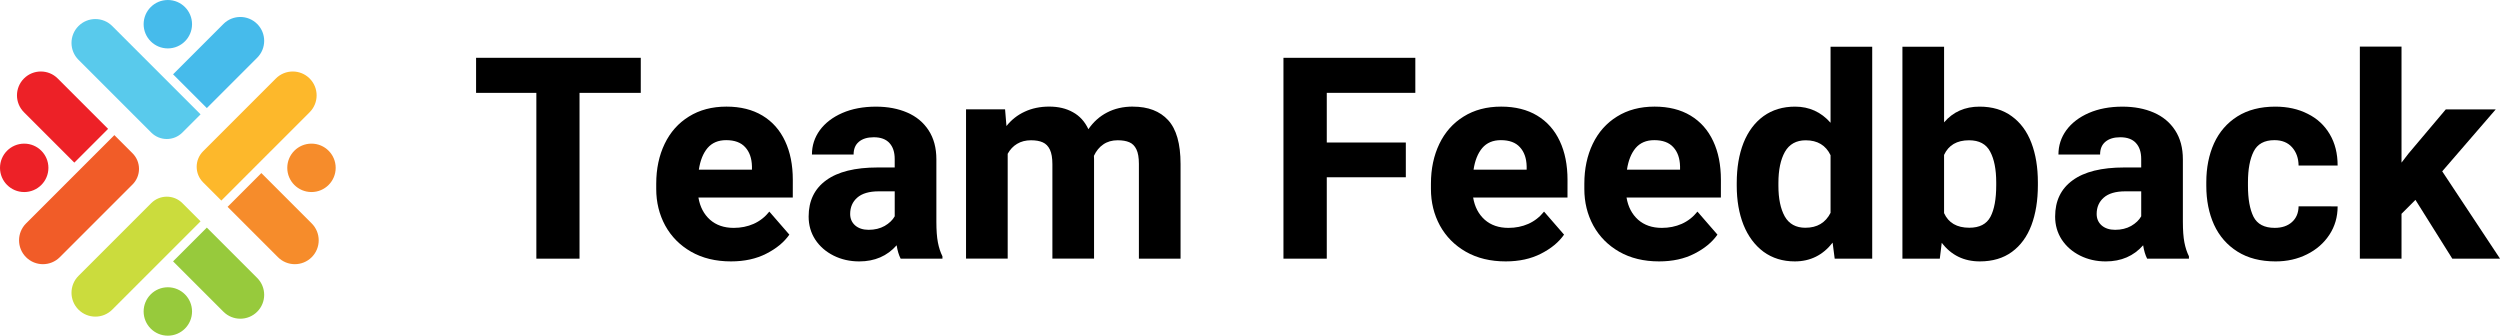
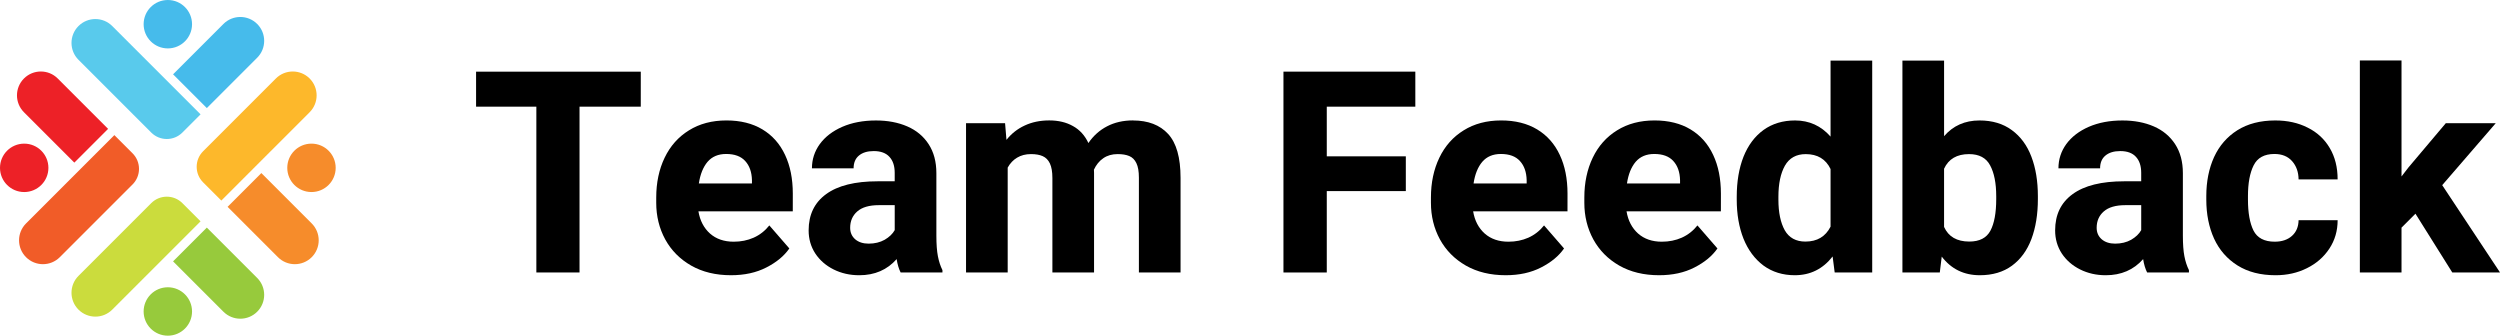
<svg xmlns="http://www.w3.org/2000/svg" width="171.697mm" height="23.054mm" viewBox="0 0 171.697 23.054" version="1.1" id="svg8">
  <defs id="defs2">
    <clipPath id="clipPath847">
      <path id="path947" d="M 0,500 H 500 V 0 H 0 Z" />
    </clipPath>
  </defs>
  <g id="layer1" transform="translate(84.85447,-171.3241)">
    <flowRoot xml:space="preserve" id="flowRoot1057" style="font-style:normal;font-weight:normal;font-size:74.667px;line-height:1.25;font-family:sans-serif;letter-spacing:0px;word-spacing:0px;fill:#000000;fill-opacity:1;stroke:none" transform="scale(0.2645833)">
      <flowRegion id="flowRegion1059" style="font-size:74.667px">
        <rect id="rect1061" width="537.143" height="77.857" x="-215" y="468.948" style="font-size:74.667px" />
      </flowRegion>
      <flowPara id="flowPara1063" />
    </flowRoot>
    <g id="g1104" transform="translate(4.724702,7.559524)">
      <g id="g1149">
        <g id="g1016" transform="matrix(0.07684704,0,0,-0.07684704,-93.35634,194.3406)">
          <g id="flowRoot958" style="font-size:40px;line-height:1.25;font-family:sans-serif;letter-spacing:0px;word-spacing:0px;fill:#000000" />
          <g id="g1014" aria-label="Team feedback" transform="matrix(1.0501,0,0,-1.0501,-149.68,567.75)">
            <g id="g1012" transform="matrix(0.95228,0,0,-0.95228,142.54,540.66)">
              <g id="g1010" clip-path="url(#clipPath847)">
                <g id="g1008" transform="translate(-50.847,-2.1186)">
                  <g id="g962" transform="translate(196.6,284.84)">
                    <path id="path960" d="m 0,0 -30.169,-30.17 -45.014,45.014 c -8.331,8.331 -8.331,21.838 0,30.169 8.331,8.331 21.839,8.331 30.17,0 z" style="fill:#ed2127" />
                  </g>
                  <g id="g966" transform="translate(121.63,271.63)">
                    <path id="path964" d="m 0,0 c 11.947,0 21.632,-9.685 21.632,-21.632 0,-11.948 -9.685,-21.632 -21.632,-21.632 -11.947,0 -21.632,9.684 -21.632,21.632 C -21.632,-9.685 -11.947,0 0,0" style="fill:#ed2127" />
                  </g>
                  <g id="g970" transform="translate(218.47,262.98)">
                    <path id="path968" d="m 0,0 -16.264,16.264 -78.929,-78.929 c -8.332,-8.331 -8.332,-21.839 0,-30.17 8.331,-8.331 21.838,-8.331 30.169,0 L 0,-27.812 C 7.68,-20.132 7.68,-7.68 0,0" style="fill:#f15c28" />
                  </g>
                  <g id="g974" transform="translate(262.98,218.47)">
                    <path id="path972" d="m 0,0 16.264,-16.264 -78.93,-78.929 c -8.331,-8.331 -21.838,-8.331 -30.169,0 -8.331,8.331 -8.331,21.839 0,30.17 L -27.812,0 C -20.131,7.68 -7.68,7.68 0,0" style="fill:#cbdc3d" />
                  </g>
                  <g id="g978" transform="translate(271.63,121.63)">
                    <path id="path976" d="m 0,0 c 0,11.947 -9.685,21.633 -21.632,21.633 -11.948,0 -21.633,-9.686 -21.633,-21.633 0,-11.947 9.685,-21.632 21.633,-21.632 C -9.685,-21.632 0,-11.947 0,0" style="fill:#97ca3c" />
                  </g>
                  <g id="g982" transform="translate(284.84,196.6)">
                    <path id="path980" d="m 0,0 -30.17,-30.17 45.014,-45.014 c 8.331,-8.331 21.838,-8.331 30.169,0 8.331,8.331 8.331,21.839 0,30.17 z" style="fill:#97ca3c" />
                  </g>
                  <g id="g986" transform="translate(303.4,215.16)">
                    <path id="path984" d="m 0,0 30.169,30.169 45.014,-45.013 c 8.331,-8.331 8.331,-21.839 0,-30.17 -8.331,-8.331 -21.839,-8.331 -30.17,0 z" style="fill:#f68c2b" />
                  </g>
                  <g id="g990" transform="translate(378.37,228.37)">
                    <path id="path988" d="m 0,0 c -11.947,0 -21.632,9.685 -21.632,21.632 0,11.947 9.685,21.632 21.632,21.632 11.947,0 21.632,-9.685 21.632,-21.632 C 21.632,9.685 11.947,0 0,0" style="fill:#f68c2b" />
                  </g>
                  <g id="g994" transform="translate(281.53,237.02)">
                    <path id="path992" d="m 0,0 16.264,-16.264 78.929,78.93 c 8.332,8.331 8.332,21.838 0,30.169 -8.331,8.331 -21.838,8.331 -30.169,0 L 0,27.812 C -7.68,20.131 -7.68,7.68 0,0" style="fill:#fdb82b" />
                  </g>
                  <g id="g998" transform="translate(284.84,303.4)">
                    <path id="path996" d="m 0,0 -30.17,30.169 45.014,45.014 c 8.331,8.331 21.838,8.331 30.169,0 8.331,-8.331 8.331,-21.839 0,-30.17 z" style="fill:#46bbeb" />
                  </g>
                  <g id="g1002" transform="translate(271.63,378.37)">
                    <path id="path1000" d="m 0,0 c 0,-11.947 -9.685,-21.632 -21.632,-21.632 -11.948,0 -21.633,9.685 -21.633,21.632 0,11.947 9.685,21.632 21.633,21.632 C -9.685,21.632 0,11.947 0,0" style="fill:#46bbeb" />
                  </g>
                  <g id="g1006" transform="translate(262.98,281.53)">
                    <path id="path1004" d="m 0,0 16.264,16.264 -78.93,78.929 c -8.331,8.332 -21.838,8.332 -30.169,0 -8.331,-8.331 -8.331,-21.838 0,-30.169 L -27.812,0 C -20.131,-7.68 -7.68,-7.68 0,0" style="fill:#59caec" />
                  </g>
                </g>
              </g>
            </g>
          </g>
        </g>
-         <g id="text1067" style="font-style:normal;font-weight:normal;font-size:10.583px;line-height:1.25;font-family:sans-serif;letter-spacing:0px;word-spacing:0px;fill:#000000;fill-opacity:1;stroke:none;stroke-width:0.265" aria-label="Team Feedback">
+         <g id="text1067" style="font-style:normal;font-weight:normal;font-size:10.583px;line-height:1.25;font-family:sans-serif;letter-spacing:0px;word-spacing:0px;fill:#000000;fill-opacity:1;stroke:none;stroke-width:0.265" aria-label="Team Feedback" transform="translate(0,0.9494365)">
          <path id="path1080" style="font-style:normal;font-variant:normal;font-weight:bold;font-stretch:normal;font-size:19.403px;font-family:Heebo;-inkscape-font-specification:'Heebo Bold';stroke-width:0.265" d="m -45.572,170.141 h -4.206 v 11.388 h -2.965 v -11.388 h -4.14 v -2.406 h 7.106 4.206 z" />
          <path id="path1082" style="font-style:normal;font-variant:normal;font-weight:bold;font-stretch:normal;font-size:19.403px;font-family:Heebo;-inkscape-font-specification:'Heebo Bold';stroke-width:0.265" d="m -35.132,177.331 h -6.48 q 0.161,0.957 0.796,1.525 0.635,0.559 1.63,0.559 0.739,0 1.364,-0.275 0.635,-0.284 1.08,-0.843 l 1.374,1.582 q -0.54,0.777 -1.582,1.307 -1.033,0.531 -2.425,0.531 -1.573,0 -2.738,-0.663 -1.156,-0.663 -1.781,-1.8 -0.616,-1.137 -0.616,-2.511 v -0.36 q 0,-1.535 0.578,-2.738 0.578,-1.203 1.667,-1.876 1.09,-0.682 2.577,-0.682 1.45,0 2.473,0.616 1.023,0.616 1.554,1.753 0.531,1.127 0.531,2.662 z m -2.804,-2.141 q -0.019,-0.834 -0.464,-1.317 -0.436,-0.483 -1.307,-0.483 -0.815,0 -1.279,0.54 -0.455,0.54 -0.597,1.487 h 3.647 z" />
          <path id="path1084" style="font-style:normal;font-variant:normal;font-weight:bold;font-stretch:normal;font-size:19.403px;font-family:Heebo;-inkscape-font-specification:'Heebo Bold';stroke-width:0.265" d="m -25.27,178.999 q 0,0.872 0.104,1.412 0.104,0.54 0.313,0.957 v 0.161 h -2.871 q -0.189,-0.369 -0.275,-0.919 -0.976,1.108 -2.567,1.108 -0.966,0 -1.762,-0.398 -0.796,-0.398 -1.26,-1.099 -0.455,-0.701 -0.455,-1.582 0,-1.62 1.203,-2.492 1.203,-0.881 3.543,-0.881 h 1.165 v -0.578 q 0,-0.711 -0.36,-1.099 -0.36,-0.398 -1.08,-0.398 -0.654,0 -1.023,0.313 -0.36,0.303 -0.36,0.872 h -2.861 q 0,-0.919 0.54,-1.667 0.549,-0.748 1.544,-1.184 1.004,-0.436 2.312,-0.436 1.213,0 2.151,0.407 0.938,0.407 1.468,1.222 0.531,0.815 0.531,1.99 z m -4.652,0.549 q 0.625,0 1.099,-0.265 0.474,-0.275 0.692,-0.663 v -1.715 h -1.09 q -0.995,0 -1.487,0.436 -0.483,0.426 -0.483,1.118 0,0.483 0.341,0.786 0.351,0.303 0.928,0.303 z" />
          <path id="path1086" style="font-style:normal;font-variant:normal;font-weight:bold;font-stretch:normal;font-size:19.403px;font-family:Heebo;-inkscape-font-specification:'Heebo Bold';stroke-width:0.265" d="m -11.769,171.088 q 1.563,0 2.416,0.928 0.853,0.928 0.853,3.013 v 6.499 h -2.861 v -6.509 q 0,-0.644 -0.171,-0.995 -0.171,-0.36 -0.493,-0.493 -0.313,-0.133 -0.796,-0.133 -0.578,0 -0.985,0.284 -0.407,0.275 -0.644,0.786 0.009,0.066 0.009,0.218 v 6.84 h -2.861 v -6.48 q 0,-0.644 -0.171,-1.004 -0.171,-0.36 -0.493,-0.502 -0.313,-0.142 -0.805,-0.142 -0.549,0 -0.957,0.246 -0.398,0.237 -0.644,0.682 v 7.2 h -2.861 v -10.251 h 2.681 l 0.095,1.146 q 0.512,-0.644 1.251,-0.985 0.748,-0.351 1.686,-0.351 0.947,0 1.63,0.388 0.692,0.379 1.061,1.165 0.512,-0.748 1.279,-1.146 0.777,-0.407 1.781,-0.407 z" />
          <path id="path1088" style="font-style:normal;font-variant:normal;font-weight:bold;font-stretch:normal;font-size:19.403px;font-family:Heebo;-inkscape-font-specification:'Heebo Bold';stroke-width:0.265" d="m 1.542,170.141 v 3.411 h 5.429 v 2.387 H 1.542 v 5.59 h -2.975 v -13.794 h 2.975 6.082 v 2.406 z" />
          <path id="path1090" style="font-style:normal;font-variant:normal;font-weight:bold;font-stretch:normal;font-size:19.403px;font-family:Heebo;-inkscape-font-specification:'Heebo Bold';stroke-width:0.265" d="m 18.074,177.331 h -6.48 q 0.161,0.957 0.796,1.525 0.635,0.559 1.63,0.559 0.739,0 1.364,-0.275 0.635,-0.284 1.08,-0.843 l 1.374,1.582 q -0.54,0.777 -1.582,1.307 -1.033,0.531 -2.425,0.531 -1.573,0 -2.738,-0.663 -1.156,-0.663 -1.781,-1.8 -0.616,-1.137 -0.616,-2.511 v -0.36 q 0,-1.535 0.578,-2.738 0.578,-1.203 1.667,-1.876 1.09,-0.682 2.577,-0.682 1.45,0 2.473,0.616 1.023,0.616 1.554,1.753 0.531,1.127 0.531,2.662 z m -2.804,-2.141 q -0.019,-0.834 -0.464,-1.317 -0.436,-0.483 -1.307,-0.483 -0.815,0 -1.279,0.54 -0.455,0.54 -0.597,1.487 h 3.647 z" />
          <path id="path1092" style="font-style:normal;font-variant:normal;font-weight:bold;font-stretch:normal;font-size:19.403px;font-family:Heebo;-inkscape-font-specification:'Heebo Bold';stroke-width:0.265" d="m 28.609,177.331 h -6.48 q 0.161,0.957 0.796,1.525 0.635,0.559 1.63,0.559 0.739,0 1.364,-0.275 0.635,-0.284 1.08,-0.843 l 1.374,1.582 q -0.54,0.777 -1.582,1.307 -1.033,0.531 -2.425,0.531 -1.573,0 -2.738,-0.663 -1.156,-0.663 -1.781,-1.8 -0.616,-1.137 -0.616,-2.511 v -0.36 q 0,-1.535 0.578,-2.738 0.578,-1.203 1.667,-1.876 1.09,-0.682 2.577,-0.682 1.45,0 2.473,0.616 1.023,0.616 1.554,1.753 0.531,1.127 0.531,2.662 z m -2.804,-2.141 q -0.019,-0.834 -0.464,-1.317 -0.436,-0.483 -1.307,-0.483 -0.815,0 -1.279,0.54 -0.455,0.54 -0.597,1.487 h 3.647 z" />
          <path id="path1094" style="font-style:normal;font-variant:normal;font-weight:bold;font-stretch:normal;font-size:19.403px;font-family:Heebo;-inkscape-font-specification:'Heebo Bold';stroke-width:0.265" d="m 39.002,166.976 v 14.552 h -2.577 l -0.142,-1.099 q -1.004,1.288 -2.596,1.288 -1.241,0 -2.151,-0.663 -0.9,-0.673 -1.374,-1.847 -0.464,-1.175 -0.464,-2.681 v -0.199 q 0,-1.563 0.464,-2.747 0.474,-1.184 1.374,-1.838 0.91,-0.654 2.17,-0.654 1.459,0 2.435,1.108 v -5.22 z m -4.585,12.43 q 1.203,0 1.724,-1.023 v -3.96 q -0.493,-1.023 -1.705,-1.023 -0.976,0 -1.431,0.796 -0.445,0.796 -0.445,2.132 v 0.199 q 0,1.317 0.436,2.103 0.445,0.777 1.421,0.777 z" />
          <path id="path1096" style="font-style:normal;font-variant:normal;font-weight:bold;font-stretch:normal;font-size:19.403px;font-family:Heebo;-inkscape-font-specification:'Heebo Bold';stroke-width:0.265" d="m 46.373,171.088 q 1.317,0 2.217,0.663 0.9,0.654 1.345,1.828 0.445,1.165 0.445,2.71 v 0.199 q 0,1.563 -0.445,2.747 -0.445,1.175 -1.336,1.828 -0.891,0.654 -2.207,0.654 -1.639,0 -2.615,-1.279 l -0.133,1.09 h -2.567 v -14.552 h 2.861 v 5.192 q 0.928,-1.08 2.435,-1.08 z m 1.146,5.201 q 0,-1.336 -0.417,-2.113 -0.407,-0.777 -1.45,-0.777 -1.251,0 -1.715,1.004 v 3.998 q 0.455,1.004 1.734,1.004 1.052,0 1.45,-0.748 0.398,-0.748 0.398,-2.17 z" />
          <path id="path1098" style="font-style:normal;font-variant:normal;font-weight:bold;font-stretch:normal;font-size:19.403px;font-family:Heebo;-inkscape-font-specification:'Heebo Bold';stroke-width:0.265" d="m 60.338,178.999 q 0,0.872 0.104,1.412 0.104,0.54 0.313,0.957 v 0.161 h -2.871 q -0.189,-0.369 -0.275,-0.919 -0.976,1.108 -2.567,1.108 -0.966,0 -1.762,-0.398 -0.796,-0.398 -1.26,-1.099 -0.455,-0.701 -0.455,-1.582 0,-1.62 1.203,-2.492 1.203,-0.881 3.543,-0.881 h 1.165 v -0.578 q 0,-0.711 -0.36,-1.099 -0.36,-0.398 -1.08,-0.398 -0.654,0 -1.023,0.313 -0.36,0.303 -0.36,0.872 h -2.861 q 0,-0.919 0.54,-1.667 0.549,-0.748 1.544,-1.184 1.004,-0.436 2.312,-0.436 1.213,0 2.151,0.407 0.938,0.407 1.468,1.222 0.531,0.815 0.531,1.99 z m -4.652,0.549 q 0.625,0 1.099,-0.265 0.474,-0.275 0.692,-0.663 v -1.715 h -1.09 q -0.995,0 -1.487,0.436 -0.483,0.426 -0.483,1.118 0,0.483 0.341,0.786 0.351,0.303 0.928,0.303 z" />
          <path id="path1100" style="font-style:normal;font-variant:normal;font-weight:bold;font-stretch:normal;font-size:19.403px;font-family:Heebo;-inkscape-font-specification:'Heebo Bold';stroke-width:0.265" d="m 70.967,177.938 q 0,1.09 -0.568,1.952 -0.568,0.862 -1.544,1.345 -0.966,0.483 -2.151,0.483 -1.544,0 -2.615,-0.673 -1.071,-0.673 -1.611,-1.847 -0.531,-1.175 -0.531,-2.672 v -0.246 q 0,-1.497 0.531,-2.672 0.54,-1.175 1.601,-1.847 1.071,-0.673 2.605,-0.673 1.26,0 2.226,0.493 0.976,0.483 1.516,1.402 0.54,0.91 0.54,2.151 h -2.681 q -0.009,-0.758 -0.445,-1.251 -0.436,-0.493 -1.213,-0.493 -1.042,0 -1.431,0.786 -0.388,0.777 -0.388,2.103 v 0.246 q 0,1.355 0.379,2.122 0.388,0.767 1.459,0.767 0.739,0 1.184,-0.398 0.445,-0.398 0.455,-1.08 z" />
          <path id="path1102" style="font-style:normal;font-variant:normal;font-weight:bold;font-stretch:normal;font-size:19.403px;font-family:Heebo;-inkscape-font-specification:'Heebo Bold';stroke-width:0.265" d="m 76.311,177.492 -0.957,0.957 v 3.079 h -2.861 v -14.562 h 2.861 v 7.968 l 0.474,-0.616 2.567,-3.041 h 3.43 l -3.676,4.254 3.97,5.997 h -3.278 z" />
        </g>
      </g>
    </g>
  </g>
</svg>
